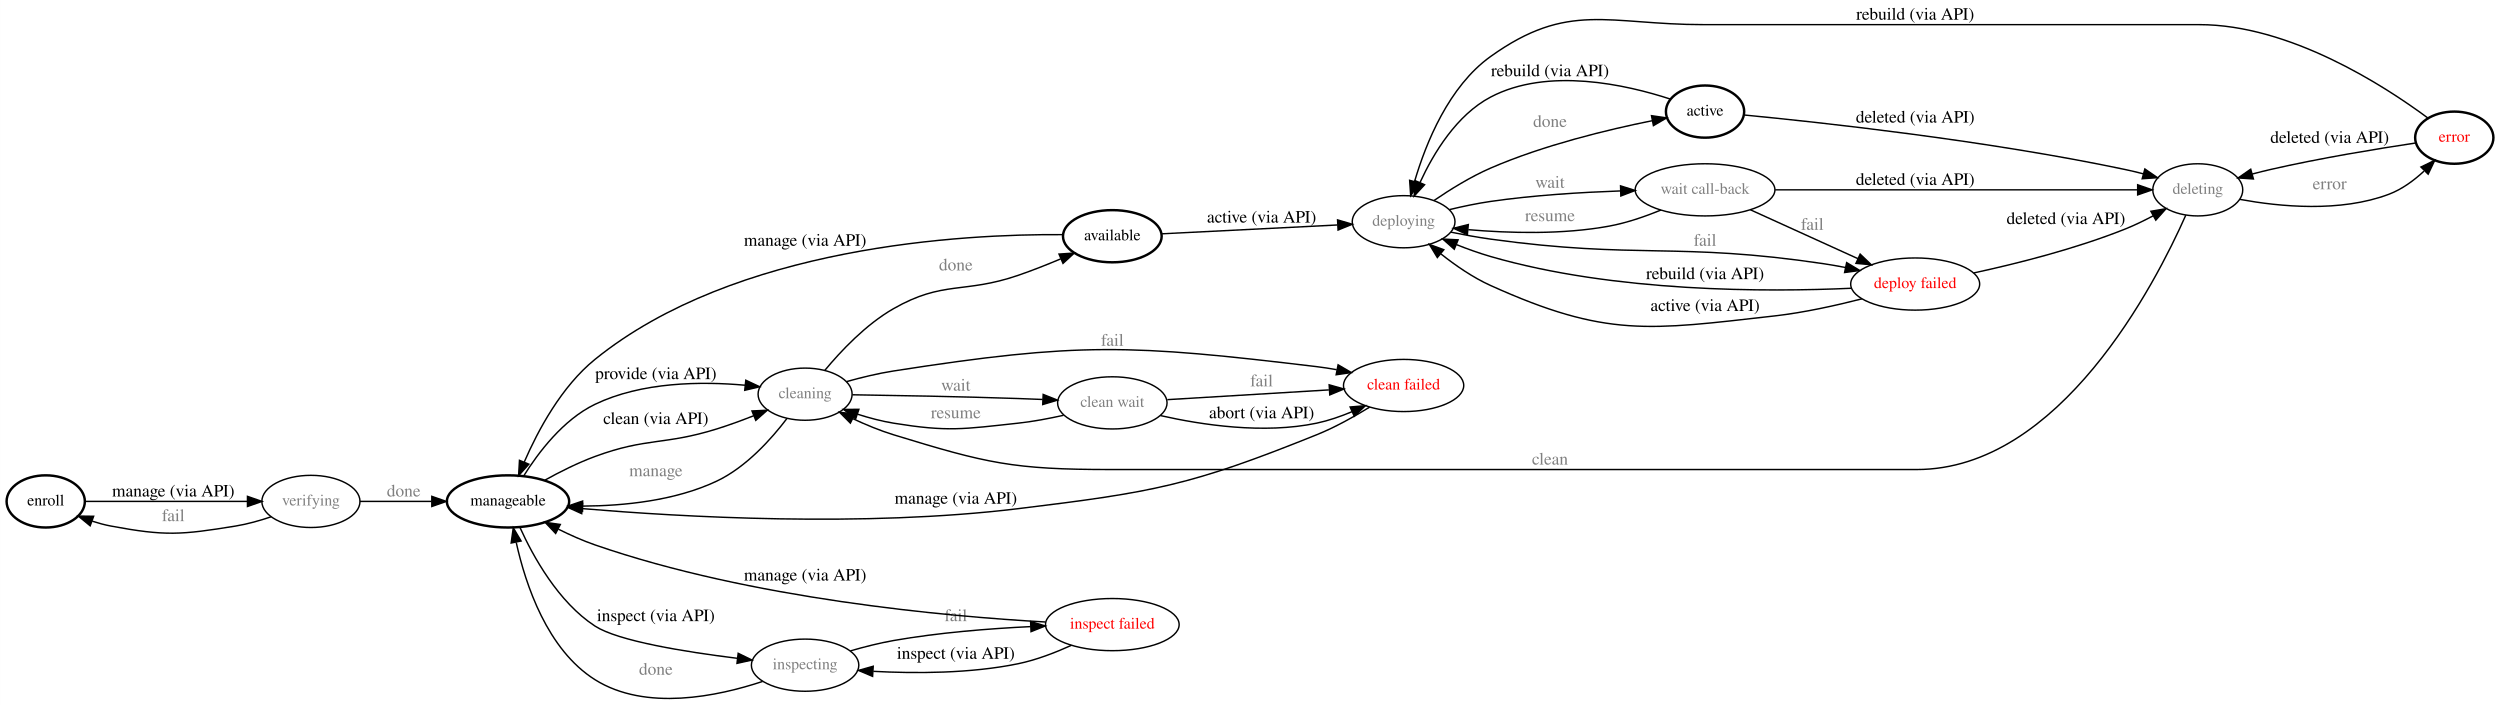
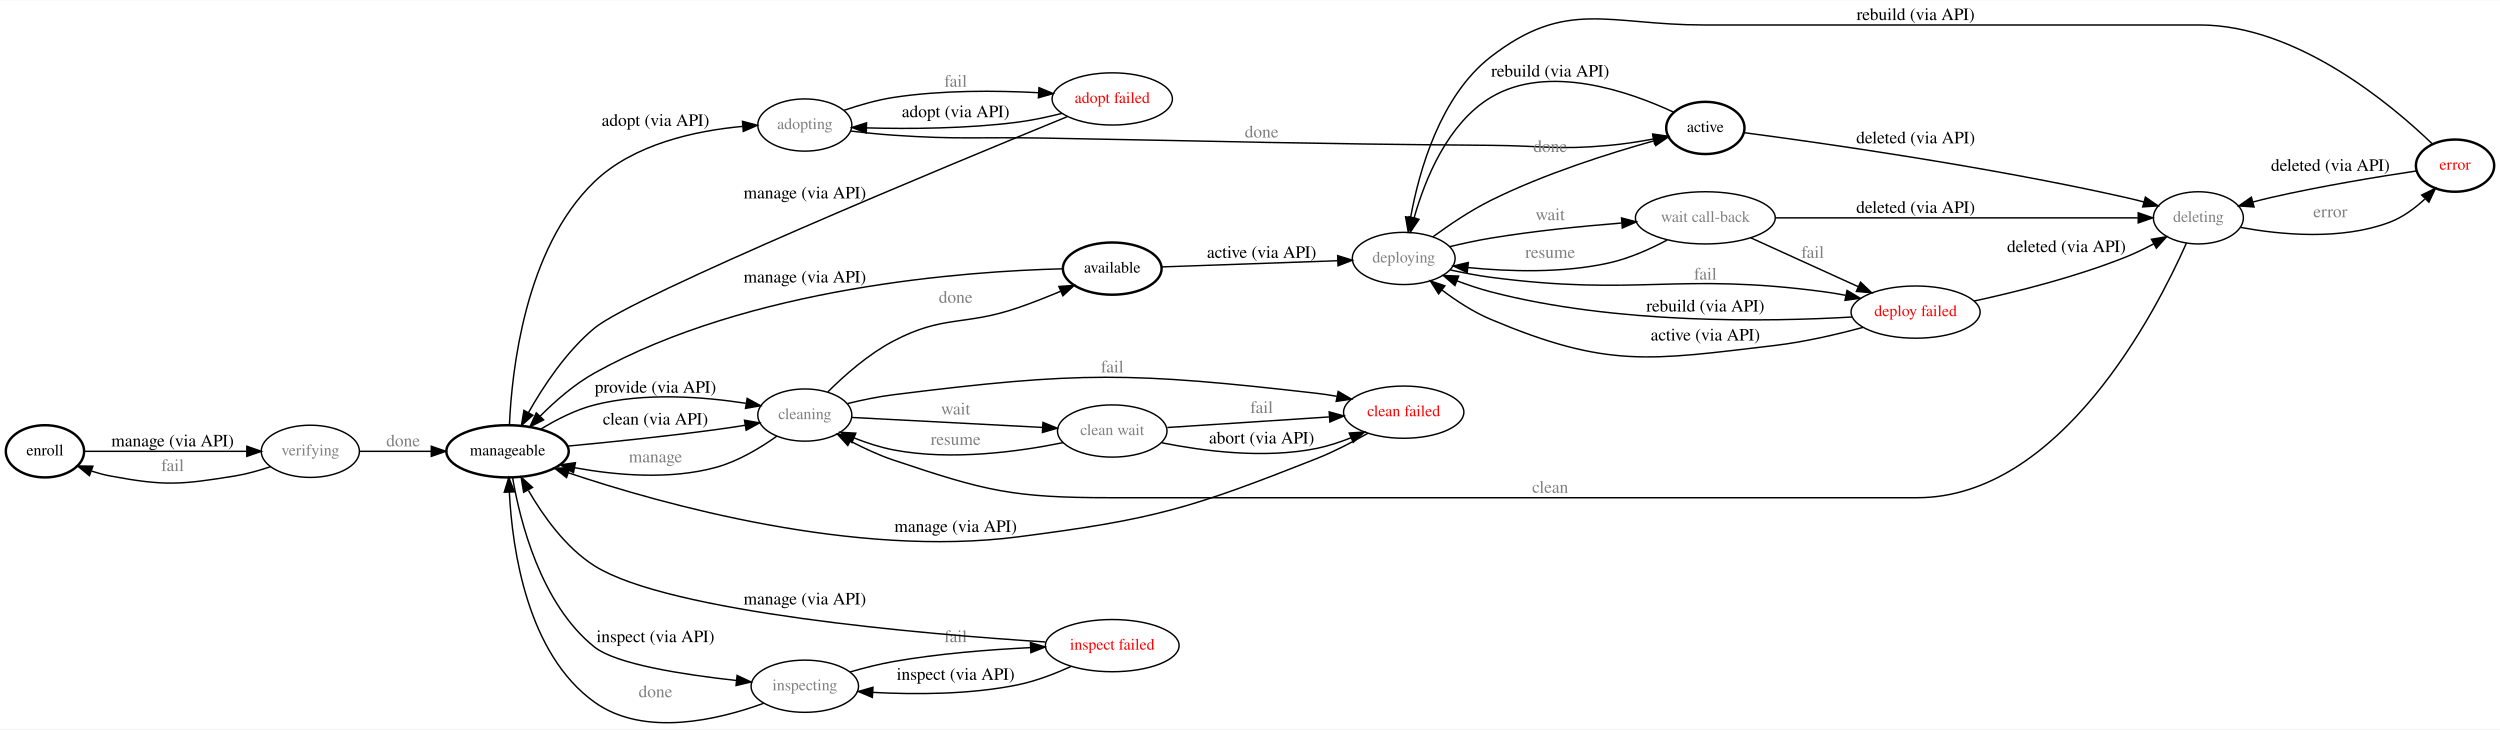
- <svg xmlns="http://www.w3.org/2000/svg" width="1724pt" height="486pt" viewBox="0.00 0.00 1724.00 486.31">
-   <g id="graph0" class="graph" transform="scale(1 1) rotate(0) translate(4 482.309)">
-     <polygon fill="white" stroke="white" points="-4,5 -4,-482.309 1721,-482.309 1721,5 -4,5" />
+ <svg xmlns="http://www.w3.org/2000/svg" width="1724pt" height="503pt" viewBox="0.00 0.00 1724.00 502.55">
+   <g id="graph0" class="graph" transform="scale(1 1) rotate(0) translate(4 498.55)">
+     <polygon fill="white" stroke="none" points="-4,4 -4,-498.55 1720,-498.55 1720,4 -4,4" />
    <g id="node1" class="node">
-       <ellipse fill="none" stroke="black" stroke-width="1.7" cx="27" cy="-136.309" rx="27" ry="18" />
-       <text text-anchor="middle" x="27" y="-133.509" font-family="Times,serif" font-size="11.00">enroll</text>
+       <ellipse fill="none" stroke="black" stroke-width="1.7" cx="27" cy="-187.55" rx="27" ry="18" />
+       <text text-anchor="middle" x="27" y="-184.75" font-family="Times,serif" font-size="11.00">enroll</text>
    </g>
    <g id="node2" class="node">
-       <ellipse fill="none" stroke="black" cx="210" cy="-136.309" rx="33.851" ry="18" />
-       <text text-anchor="middle" x="210" y="-133.509" font-family="Times,serif" font-size="11.00" fill="gray">verifying</text>
+       <ellipse fill="none" stroke="black" cx="210" cy="-187.55" rx="33.851" ry="18" />
+       <text text-anchor="middle" x="210" y="-184.75" font-family="Times,serif" font-size="11.00" fill="gray">verifying</text>
    </g>
    <g id="edge1" class="edge">
-       <path fill="none" stroke="black" d="M54.319,-136.309C83.552,-136.309 131.193,-136.309 165.889,-136.309" />
-       <polygon fill="black" stroke="black" points="166.207,-139.81 176.207,-136.309 166.207,-132.81 166.207,-139.81" />
-       <text text-anchor="middle" x="115" y="-139.709" font-family="Times,serif" font-size="12.00">manage (via API)</text>
+       <path fill="none" stroke="black" d="M54.319,-187.55C83.552,-187.55 131.193,-187.55 165.889,-187.55" />
+       <polygon fill="black" stroke="black" points="166.207,-191.05 176.207,-187.55 166.207,-184.05 166.207,-191.05" />
+       <text text-anchor="middle" x="115" y="-190.95" font-family="Times,serif" font-size="12.00">manage (via API)</text>
+     </g>
+     <g id="edge13" class="edge">
+       <path fill="none" stroke="black" d="M182.674,-176.984C174.862,-174.341 166.199,-171.881 158,-170.55 120.271,-164.428 109.575,-163.544 72,-170.55 67.743,-171.344 63.368,-172.535 59.105,-173.925" />
+       <polygon fill="black" stroke="black" points="57.665,-170.725 49.468,-177.438 60.062,-177.301 57.665,-170.725" />
+       <text text-anchor="middle" x="115" y="-173.95" font-family="Times,serif" font-size="12.00" fill="gray">fail</text>
    </g>
    <g id="node3" class="node">
-       <ellipse fill="none" stroke="black" stroke-width="1.7" cx="346" cy="-136.309" rx="42.188" ry="18" />
-       <text text-anchor="middle" x="346" y="-133.509" font-family="Times,serif" font-size="11.00">manageable</text>
+       <ellipse fill="none" stroke="black" stroke-width="1.7" cx="346" cy="-187.55" rx="42.188" ry="18" />
+       <text text-anchor="middle" x="346" y="-184.75" font-family="Times,serif" font-size="11.00">manageable</text>
+     </g>
+     <g id="edge12" class="edge">
+       <path fill="none" stroke="black" d="M243.78,-187.55C258.666,-187.55 276.633,-187.55 293.273,-187.55" />
+       <polygon fill="black" stroke="black" points="293.422,-191.05 303.422,-187.55 293.422,-184.05 293.422,-191.05" />
+       <text text-anchor="middle" x="274" y="-190.95" font-family="Times,serif" font-size="12.00" fill="gray">done</text>
+     </g>
+     <g id="node4" class="node">
+       <ellipse fill="none" stroke="black" cx="551" cy="-212.55" rx="32.444" ry="18" />
+       <text text-anchor="middle" x="551" y="-209.75" font-family="Times,serif" font-size="11.00" fill="gray">cleaning</text>
+     </g>
+     <g id="edge2" class="edge">
+       <path fill="none" stroke="black" d="M368.881,-202.811C379.556,-209.344 392.898,-216.226 406,-219.55 440.464,-228.294 481.019,-225.179 510.294,-220.673" />
+       <polygon fill="black" stroke="black" points="511.247,-224.063 520.537,-218.969 510.098,-217.158 511.247,-224.063" />
+       <text text-anchor="middle" x="448" y="-227.95" font-family="Times,serif" font-size="12.00">provide (via API)</text>
+     </g>
+     <g id="edge3" class="edge">
+       <path fill="none" stroke="black" d="M387.452,-191.134C416.131,-193.836 455.493,-197.869 490,-202.55 496.387,-203.416 503.138,-204.438 509.718,-205.492" />
+       <polygon fill="black" stroke="black" points="509.403,-208.987 519.838,-207.156 510.539,-202.08 509.403,-208.987" />
+       <text text-anchor="middle" x="448" y="-205.95" font-family="Times,serif" font-size="12.00">clean (via API)</text>
+     </g>
+     <g id="node5" class="node">
+       <ellipse fill="none" stroke="black" cx="551" cy="-25.55" rx="37.067" ry="18" />
+       <text text-anchor="middle" x="551" y="-22.75" font-family="Times,serif" font-size="11.00" fill="gray">inspecting</text>
+     </g>
+     <g id="edge4" class="edge">
+       <path fill="none" stroke="black" d="M349.471,-169.433C354.494,-140.014 368.771,-82.17 406,-52.55 420.855,-40.731 467.343,-33.515 503.525,-29.553" />
+       <polygon fill="black" stroke="black" points="504.314,-32.99 513.898,-28.474 503.589,-26.028 504.314,-32.99" />
+       <text text-anchor="middle" x="448" y="-55.95" font-family="Times,serif" font-size="12.00">inspect (via API)</text>
+     </g>
+     <g id="node6" class="node">
+       <ellipse fill="none" stroke="black" cx="551" cy="-412.55" rx="32.444" ry="18" />
+       <text text-anchor="middle" x="551" y="-409.75" font-family="Times,serif" font-size="11.00" fill="gray">adopting</text>
+     </g>
+     <g id="edge5" class="edge">
+       <path fill="none" stroke="black" d="M347.291,-205.559C348.896,-242.554 357.935,-327.494 406,-373.55 433.219,-399.631 476.034,-408.662 507.913,-411.6" />
+       <polygon fill="black" stroke="black" points="508.033,-415.119 518.267,-412.379 508.557,-408.139 508.033,-415.119" />
+       <text text-anchor="middle" x="448" y="-411.95" font-family="Times,serif" font-size="12.00">adopt (via API)</text>
+     </g>
+     <g id="edge26" class="edge">
+       <path fill="none" stroke="black" d="M531.764,-198.035C520.454,-189.983 505.219,-180.765 490,-176.55 458.156,-167.73 420.901,-171.01 392.401,-176.215" />
+       <polygon fill="black" stroke="black" points="391.458,-172.833 382.324,-178.201 392.812,-179.701 391.458,-172.833" />
+       <text text-anchor="middle" x="448" y="-179.95" font-family="Times,serif" font-size="12.00" fill="gray">manage</text>
+     </g>
+     <g id="node7" class="node">
+       <ellipse fill="none" stroke="black" stroke-width="1.7" cx="763" cy="-313.55" rx="34.054" ry="18" />
+       <text text-anchor="middle" x="763" y="-310.75" font-family="Times,serif" font-size="11.00">available</text>
+     </g>
+     <g id="edge23" class="edge">
+       <path fill="none" stroke="black" d="M566.869,-228.52C578.227,-239.83 594.807,-254.535 612,-263.55 647.041,-281.923 660.573,-273.719 698,-286.55 707.652,-289.859 717.915,-293.93 727.33,-297.898" />
+       <polygon fill="black" stroke="black" points="726.205,-301.224 736.775,-301.959 728.971,-294.793 726.205,-301.224" />
+       <text text-anchor="middle" x="655" y="-289.95" font-family="Times,serif" font-size="12.00" fill="gray">done</text>
+     </g>
+     <g id="node14" class="node">
+       <ellipse fill="none" stroke="black" cx="964" cy="-214.55" rx="41.485" ry="18" />
+       <text text-anchor="middle" x="964" y="-211.75" font-family="Times,serif" font-size="11.00" fill="red">clean failed</text>
+     </g>
+     <g id="edge24" class="edge">
+       <path fill="none" stroke="black" d="M580.467,-220.482C590.368,-222.895 601.598,-225.251 612,-226.55 740.778,-242.631 775.06,-242.281 904,-227.55 908.518,-227.034 913.199,-226.32 917.857,-225.489" />
+       <polygon fill="black" stroke="black" points="918.803,-228.87 927.946,-223.517 917.46,-222 918.803,-228.87" />
+       <text text-anchor="middle" x="763" y="-241.95" font-family="Times,serif" font-size="12.00" fill="gray">fail</text>
+     </g>
+     <g id="node15" class="node">
+       <ellipse fill="none" stroke="black" cx="763" cy="-201.55" rx="37.769" ry="18" />
+       <text text-anchor="middle" x="763" y="-198.75" font-family="Times,serif" font-size="11.00" fill="gray">clean wait</text>
+     </g>
+     <g id="edge25" class="edge">
+       <path fill="none" stroke="black" d="M583.439,-210.903C618.279,-209.078 674.834,-206.116 714.953,-204.014" />
+       <polygon fill="black" stroke="black" points="715.228,-207.505 725.031,-203.486 714.862,-200.514 715.228,-207.505" />
+       <text text-anchor="middle" x="655" y="-212.95" font-family="Times,serif" font-size="12.00" fill="gray">wait</text>
+     </g>
+     <g id="edge33" class="edge">
+       <path fill="none" stroke="black" d="M522.516,-13.753C491.262,-2.363 440.155,9.888 406,-14.55 359.666,-47.703 349.303,-119.445 347.246,-159.343" />
+       <polygon fill="black" stroke="black" points="343.743,-159.336 346.868,-169.459 350.739,-159.597 343.743,-159.336" />
+       <text text-anchor="middle" x="448" y="-17.95" font-family="Times,serif" font-size="12.00" fill="gray">done</text>
+     </g>
+     <g id="node16" class="node">
+       <ellipse fill="none" stroke="black" cx="763" cy="-53.55" rx="46.107" ry="18" />
+       <text text-anchor="middle" x="763" y="-50.75" font-family="Times,serif" font-size="11.00" fill="red">inspect failed</text>
+     </g>
+     <g id="edge34" class="edge">
+       <path fill="none" stroke="black" d="M582.246,-35.41C591.683,-38.137 602.191,-40.819 612,-42.55 643.032,-48.026 678.14,-50.783 706.585,-52.169" />
+       <polygon fill="black" stroke="black" points="706.598,-55.672 716.744,-52.619 706.909,-48.679 706.598,-55.672" />
+       <text text-anchor="middle" x="655" y="-55.95" font-family="Times,serif" font-size="12.00" fill="gray">fail</text>
+     </g>
+     <g id="node9" class="node">
+       <ellipse fill="none" stroke="black" stroke-width="1.7" cx="1172" cy="-410.55" rx="27" ry="18" />
+       <text text-anchor="middle" x="1172" y="-407.75" font-family="Times,serif" font-size="11.00">active</text>
+     </g>
+     <g id="edge37" class="edge">
+       <path fill="none" stroke="black" d="M582.779,-408.379C592.145,-407.267 602.478,-406.195 612,-405.55 658.125,-402.423 669.776,-404.37 716,-403.55 852.885,-401.123 887.098,-399.661 1024,-398.55 1060.44,-398.254 1069.71,-395.228 1106,-398.55 1115.82,-399.449 1126.37,-401.096 1136.05,-402.888" />
+       <polygon fill="black" stroke="black" points="1135.66,-406.377 1146.15,-404.861 1137,-399.508 1135.66,-406.377" />
+       <text text-anchor="middle" x="866" y="-403.95" font-family="Times,serif" font-size="12.00" fill="gray">done</text>
+     </g>
+     <g id="node17" class="node">
+       <ellipse fill="none" stroke="black" cx="763" cy="-430.55" rx="41.485" ry="18" />
+       <text text-anchor="middle" x="763" y="-427.75" font-family="Times,serif" font-size="11.00" fill="red">adopt failed</text>
+     </g>
+     <g id="edge38" class="edge">
+       <path fill="none" stroke="black" d="M578.165,-422.754C588.531,-426.286 600.662,-429.798 612,-431.55 645.152,-436.674 682.919,-436.388 712.263,-434.839" />
+       <polygon fill="black" stroke="black" points="712.495,-438.332 722.27,-434.246 712.081,-431.344 712.495,-438.332" />
+       <text text-anchor="middle" x="655" y="-438.95" font-family="Times,serif" font-size="12.00" fill="gray">fail</text>
+     </g>
+     <g id="edge7" class="edge">
+       <path fill="none" stroke="black" d="M728.535,-313.4C662.605,-311.739 513.031,-301.112 406,-241.55 392.136,-233.835 378.894,-222.248 368.48,-211.784" />
+       <polygon fill="black" stroke="black" points="370.878,-209.227 361.43,-204.434 365.826,-214.073 370.878,-209.227" />
+       <text text-anchor="middle" x="551" y="-303.95" font-family="Times,serif" font-size="12.00">manage (via API)</text>
+     </g>
+     <g id="node8" class="node">
+       <ellipse fill="none" stroke="black" cx="964" cy="-320.55" rx="35.458" ry="18" />
+       <text text-anchor="middle" x="964" y="-317.75" font-family="Times,serif" font-size="11.00" fill="gray">deploying</text>
+     </g>
+     <g id="edge6" class="edge">
+       <path fill="none" stroke="black" d="M797.308,-314.722C830.44,-315.887 881.492,-317.683 918.17,-318.973" />
+       <polygon fill="black" stroke="black" points="918.464,-322.486 928.581,-319.339 918.71,-315.49 918.464,-322.486" />
+       <text text-anchor="middle" x="866" y="-320.95" font-family="Times,serif" font-size="12.00">active (via API)</text>
+     </g>
+     <g id="edge16" class="edge">
+       <path fill="none" stroke="black" d="M984.128,-335.45C995.3,-343.648 1009.93,-353.547 1024,-360.55 1060.97,-378.95 1106.33,-393.232 1136.8,-401.737" />
+       <polygon fill="black" stroke="black" points="1135.96,-405.136 1146.53,-404.397 1137.81,-398.383 1135.96,-405.136" />
+       <text text-anchor="middle" x="1065" y="-393.95" font-family="Times,serif" font-size="12.00" fill="gray">done</text>
+     </g>
+     <g id="node12" class="node">
+       <ellipse fill="none" stroke="black" cx="1317" cy="-283.55" rx="44.498" ry="18" />
+       <text text-anchor="middle" x="1317" y="-280.75" font-family="Times,serif" font-size="11.00" fill="red">deploy failed</text>
+     </g>
+     <g id="edge14" class="edge">
+       <path fill="none" stroke="black" d="M996.054,-312.65C1005.02,-310.659 1014.85,-308.748 1024,-307.55 1125.45,-294.27 1152.58,-311.095 1254,-297.55 1258.81,-296.908 1263.79,-296.074 1268.75,-295.133" />
+       <polygon fill="black" stroke="black" points="1269.72,-298.506 1278.82,-293.078 1268.32,-291.648 1269.72,-298.506" />
+       <text text-anchor="middle" x="1172" y="-305.95" font-family="Times,serif" font-size="12.00" fill="gray">fail</text>
+     </g>
+     <g id="node13" class="node">
+       <ellipse fill="none" stroke="black" cx="1172" cy="-348.55" rx="48.214" ry="18" />
+       <text text-anchor="middle" x="1172" y="-345.75" font-family="Times,serif" font-size="11.00" fill="gray">wait call-back</text>
+     </g>
+     <g id="edge15" class="edge">
+       <path fill="none" stroke="black" d="M995.764,-328.698C1004.81,-330.863 1014.76,-333.021 1024,-334.55 1053.6,-339.448 1086.87,-342.794 1114.25,-344.983" />
+       <polygon fill="black" stroke="black" points="1114.2,-348.489 1124.44,-345.766 1114.74,-341.51 1114.2,-348.489" />
+       <text text-anchor="middle" x="1065" y="-346.95" font-family="Times,serif" font-size="12.00" fill="gray">wait</text>
+     </g>
+     <g id="edge8" class="edge">
+       <path fill="none" stroke="black" d="M1150.34,-421.324C1120.29,-435.36 1063.77,-455.453 1024,-431.55 994.275,-413.687 978.719,-375.231 971.196,-348.631" />
+       <polygon fill="black" stroke="black" points="974.525,-347.53 968.61,-338.74 967.753,-349.3 974.525,-347.53" />
+       <text text-anchor="middle" x="1065" y="-445.95" font-family="Times,serif" font-size="12.00">rebuild (via API)</text>
+     </g>
+     <g id="node10" class="node">
+       <ellipse fill="none" stroke="black" cx="1512" cy="-348.55" rx="31.041" ry="18" />
+       <text text-anchor="middle" x="1512" y="-345.75" font-family="Times,serif" font-size="11.00" fill="gray">deleting</text>
+     </g>
+     <g id="edge9" class="edge">
+       <path fill="none" stroke="black" d="M1198.7,-407.281C1249.41,-400.613 1365.74,-384.222 1462,-362.55 1466.08,-361.632 1470.32,-360.576 1474.53,-359.464" />
+       <polygon fill="black" stroke="black" points="1475.47,-362.834 1484.18,-356.807 1473.61,-356.085 1475.47,-362.834" />
+       <text text-anchor="middle" x="1317" y="-399.95" font-family="Times,serif" font-size="12.00">deleted (via API)</text>
+     </g>
+     <g id="edge32" class="edge">
+       <path fill="none" stroke="black" d="M1503.74,-331.082C1482.69,-283.573 1416.8,-155.55 1318,-155.55 762,-155.55 762,-155.55 762,-155.55 694.339,-155.55 676.135,-159.993 612,-181.55 601.998,-184.912 591.612,-189.742 582.35,-194.591" />
+       <polygon fill="black" stroke="black" points="580.63,-191.542 573.517,-199.394 583.974,-197.692 580.63,-191.542" />
+       <text text-anchor="middle" x="1065" y="-158.95" font-family="Times,serif" font-size="12.00" fill="gray">clean</text>
+     </g>
+     <g id="node11" class="node">
+       <ellipse fill="none" stroke="black" stroke-width="1.7" cx="1689" cy="-384.55" rx="27" ry="18" />
+       <text text-anchor="middle" x="1689" y="-381.75" font-family="Times,serif" font-size="11.00" fill="red">error</text>
+     </g>
+     <g id="edge31" class="edge">
+       <path fill="none" stroke="black" d="M1541.12,-341.962C1568.37,-336.931 1610.39,-332.8 1644,-345.55 1652.92,-348.933 1661.19,-355.042 1668.09,-361.437" />
+       <polygon fill="black" stroke="black" points="1666,-364.298 1675.53,-368.928 1670.97,-359.366 1666,-364.298" />
+       <text text-anchor="middle" x="1603" y="-348.95" font-family="Times,serif" font-size="12.00" fill="gray">error</text>
+     </g>
+     <g id="edge10" class="edge">
+       <path fill="none" stroke="black" d="M1673.16,-399.706C1644.78,-426.988 1579.69,-481.55 1513,-481.55 1171,-481.55 1171,-481.55 1171,-481.55 1104.94,-481.55 1076.23,-499.999 1024,-459.55 989.177,-432.581 974.65,-381.143 968.777,-348.968" />
+       <polygon fill="black" stroke="black" points="972.19,-348.151 967.101,-338.858 965.284,-349.296 972.19,-348.151" />
+       <text text-anchor="middle" x="1317" y="-484.95" font-family="Times,serif" font-size="12.00">rebuild (via API)</text>
    </g>
    <g id="edge11" class="edge">
-       <path fill="none" stroke="black" d="M243.78,-136.309C258.666,-136.309 276.633,-136.309 293.273,-136.309" />
-       <polygon fill="black" stroke="black" points="293.422,-139.81 303.422,-136.309 293.422,-132.81 293.422,-139.81" />
-       <text text-anchor="middle" x="274" y="-139.709" font-family="Times,serif" font-size="12.00" fill="gray">done</text>
-     </g>
-     <g id="edge12" class="edge">
-       <path fill="none" stroke="black" d="M182.674,-125.744C174.862,-123.1 166.199,-120.64 158,-119.309 120.271,-113.187 109.575,-112.303 72,-119.309 67.743,-120.103 63.368,-121.294 59.105,-122.685" />
-       <polygon fill="black" stroke="black" points="57.665,-119.484 49.468,-126.198 60.062,-126.061 57.665,-119.484" />
-       <text text-anchor="middle" x="115" y="-122.709" font-family="Times,serif" font-size="12.00" fill="gray">fail</text>
-     </g>
-     <g id="node4" class="node">
-       <ellipse fill="none" stroke="black" cx="551" cy="-210.309" rx="32.444" ry="18" />
-       <text text-anchor="middle" x="551" y="-207.509" font-family="Times,serif" font-size="11.00" fill="gray">cleaning</text>
-     </g>
-     <g id="edge2" class="edge">
-       <path fill="none" stroke="black" d="M356.809,-153.884C366.852,-169.946 384.075,-192.754 406,-203.309 438.278,-218.849 479.474,-219.201 509.527,-216.49" />
-       <polygon fill="black" stroke="black" points="510.082,-219.951 519.66,-215.423 509.349,-212.99 510.082,-219.951" />
-       <text text-anchor="middle" x="448" y="-220.709" font-family="Times,serif" font-size="12.00">provide (via API)</text>
-     </g>
-     <g id="edge3" class="edge">
-       <path fill="none" stroke="black" d="M371.314,-150.921C381.713,-156.68 394.166,-162.948 406,-167.309 441.915,-180.546 453.45,-174.944 490,-186.309 498.393,-188.919 507.268,-192.179 515.545,-195.447" />
-       <polygon fill="black" stroke="black" points="514.338,-198.735 524.92,-199.249 516.968,-192.248 514.338,-198.735" />
-       <text text-anchor="middle" x="448" y="-189.709" font-family="Times,serif" font-size="12.00">clean (via API)</text>
-     </g>
-     <g id="node5" class="node">
-       <ellipse fill="none" stroke="black" cx="551" cy="-23.309" rx="37.067" ry="18" />
-       <text text-anchor="middle" x="551" y="-20.509" font-family="Times,serif" font-size="11.00" fill="gray">inspecting</text>
-     </g>
-     <g id="edge4" class="edge">
-       <path fill="none" stroke="black" d="M354.248,-118.338C363.276,-98.383 380.665,-66.815 406,-50.309 421.906,-39.947 468.219,-32.489 504.072,-28.072" />
-       <polygon fill="black" stroke="black" points="504.827,-31.507 514.345,-26.853 504.002,-24.556 504.827,-31.507" />
-       <text text-anchor="middle" x="448" y="-53.709" font-family="Times,serif" font-size="12.00">inspect (via API)</text>
-     </g>
-     <g id="node6" class="node">
-       <ellipse fill="none" stroke="black" stroke-width="1.7" cx="763" cy="-319.309" rx="34.054" ry="18" />
-       <text text-anchor="middle" x="763" y="-316.509" font-family="Times,serif" font-size="11.00">available</text>
+       <path fill="none" stroke="black" d="M1662.26,-380.869C1636.68,-377.021 1596.41,-370.447 1562,-362.55 1557.93,-361.615 1553.69,-360.548 1549.48,-359.43" />
+       <polygon fill="black" stroke="black" points="1550.4,-356.052 1539.83,-356.766 1548.53,-362.8 1550.4,-356.052" />
+       <text text-anchor="middle" x="1603" y="-380.95" font-family="Times,serif" font-size="12.00">deleted (via API)</text>
+     </g>
+     <g id="edge20" class="edge">
+       <path fill="none" stroke="black" d="M1273.1,-280.157C1215.43,-276.818 1110.18,-275.048 1024,-297.55 1016.3,-299.561 1008.23,-302.276 1000.62,-305.134" />
+       <polygon fill="black" stroke="black" points="999.326,-301.882 991.292,-308.789 1001.88,-308.4 999.326,-301.882" />
+       <text text-anchor="middle" x="1172" y="-283.95" font-family="Times,serif" font-size="12.00">rebuild (via API)</text>
+     </g>
+     <g id="edge21" class="edge">
+       <path fill="none" stroke="black" d="M1280.8,-273.016C1262.79,-268.167 1240.42,-262.963 1220,-260.55 1133.13,-250.288 1104.63,-244.616 1024,-278.55 1012.17,-283.53 1000.39,-291.217 990.505,-298.661" />
+       <polygon fill="black" stroke="black" points="988.053,-296.136 982.351,-305.066 992.377,-301.641 988.053,-296.136" />
+       <text text-anchor="middle" x="1172" y="-263.95" font-family="Times,serif" font-size="12.00">active (via API)</text>
    </g>
    <g id="edge22" class="edge">
-       <path fill="none" stroke="black" d="M564.556,-226.687C575.644,-240.05 592.974,-258.437 612,-269.309 646.352,-288.94 660.573,-279.478 698,-292.309 707.652,-295.618 717.915,-299.689 727.33,-303.657" />
-       <polygon fill="black" stroke="black" points="726.205,-306.983 736.775,-307.719 728.971,-300.553 726.205,-306.983" />
-       <text text-anchor="middle" x="655" y="-295.709" font-family="Times,serif" font-size="12.00" fill="gray">done</text>
-     </g>
-     <g id="node13" class="node">
-       <ellipse fill="none" stroke="black" cx="964" cy="-216.309" rx="41.485" ry="18" />
-       <text text-anchor="middle" x="964" y="-213.509" font-family="Times,serif" font-size="11.00" fill="red">clean failed</text>
-     </g>
-     <g id="edge23" class="edge">
-       <path fill="none" stroke="black" d="M579.519,-218.962C589.632,-221.792 601.241,-224.636 612,-226.309 740.242,-246.259 775.134,-244.727 904,-229.309 908.516,-228.769 913.194,-228.039 917.851,-227.199" />
-       <polygon fill="black" stroke="black" points="918.802,-230.579 927.939,-225.214 917.451,-223.71 918.802,-230.579" />
-       <text text-anchor="middle" x="763" y="-243.709" font-family="Times,serif" font-size="12.00" fill="gray">fail</text>
-     </g>
-     <g id="node14" class="node">
-       <ellipse fill="none" stroke="black" cx="763" cy="-204.309" rx="37.769" ry="18" />
-       <text text-anchor="middle" x="763" y="-201.509" font-family="Times,serif" font-size="11.00" fill="gray">clean wait</text>
-     </g>
-     <g id="edge24" class="edge">
-       <path fill="none" stroke="black" d="M583.619,-209.899C613.196,-209.459 658.599,-208.637 698,-207.309 703.489,-207.124 709.241,-206.899 714.951,-206.656" />
-       <polygon fill="black" stroke="black" points="715.283,-210.145 725.118,-206.204 714.972,-203.152 715.283,-210.145" />
-       <text text-anchor="middle" x="655" y="-212.709" font-family="Times,serif" font-size="12.00" fill="gray">wait</text>
-     </g>
-     <g id="edge25" class="edge">
-       <path fill="none" stroke="black" d="M538.574,-193.664C527.829,-179.491 510.378,-159.94 490,-150.309 461.377,-136.782 425.988,-133.226 397.577,-133.08" />
-       <polygon fill="black" stroke="black" points="397.42,-129.581 387.451,-133.168 397.481,-136.581 397.42,-129.581" />
-       <text text-anchor="middle" x="448" y="-153.709" font-family="Times,serif" font-size="12.00" fill="gray">manage</text>
-     </g>
-     <g id="edge32" class="edge">
-       <path fill="none" stroke="black" d="M521.615,-12.067C490.699,-1.804 440.995,8.717 406,-13.309 373.153,-33.984 358.182,-78.592 351.661,-108.02" />
-       <polygon fill="black" stroke="black" points="348.174,-107.607 349.624,-118.102 355.035,-108.994 348.174,-107.607" />
-       <text text-anchor="middle" x="448" y="-16.709" font-family="Times,serif" font-size="12.00" fill="gray">done</text>
-     </g>
-     <g id="node15" class="node">
-       <ellipse fill="none" stroke="black" cx="763" cy="-51.309" rx="46.107" ry="18" />
-       <text text-anchor="middle" x="763" y="-48.509" font-family="Times,serif" font-size="11.00" fill="red">inspect failed</text>
-     </g>
-     <g id="edge33" class="edge">
-       <path fill="none" stroke="black" d="M582.246,-33.17C591.683,-35.896 602.191,-38.579 612,-40.309 643.032,-45.785 678.14,-48.542 706.585,-49.928" />
-       <polygon fill="black" stroke="black" points="706.598,-53.432 716.744,-50.379 706.909,-46.439 706.598,-53.432" />
-       <text text-anchor="middle" x="655" y="-53.709" font-family="Times,serif" font-size="12.00" fill="gray">fail</text>
-     </g>
-     <g id="node7" class="node">
-       <ellipse fill="none" stroke="black" cx="964" cy="-329.309" rx="35.458" ry="18" />
-       <text text-anchor="middle" x="964" y="-326.509" font-family="Times,serif" font-size="11.00" fill="gray">deploying</text>
-     </g>
-     <g id="edge5" class="edge">
-       <path fill="none" stroke="black" d="M797.308,-320.983C830.44,-322.648 881.492,-325.214 918.17,-327.057" />
-       <polygon fill="black" stroke="black" points="918.418,-330.573 928.581,-327.58 918.769,-323.582 918.418,-330.573" />
-       <text text-anchor="middle" x="866" y="-328.709" font-family="Times,serif" font-size="12.00">active (via API)</text>
-     </g>
-     <g id="edge6" class="edge">
-       <path fill="none" stroke="black" d="M728.715,-320.4C660.462,-320.882 502.935,-312.76 406,-234.309 382.975,-215.675 366.751,-185.486 357.221,-163.534" />
-       <polygon fill="black" stroke="black" points="360.373,-161.997 353.312,-154.098 353.905,-164.676 360.373,-161.997" />
-       <text text-anchor="middle" x="551" y="-312.709" font-family="Times,serif" font-size="12.00">manage (via API)</text>
-     </g>
-     <g id="node11" class="node">
-       <ellipse fill="none" stroke="black" cx="1317" cy="-286.309" rx="44.498" ry="18" />
-       <text text-anchor="middle" x="1317" y="-283.509" font-family="Times,serif" font-size="11.00" fill="red">deploy failed</text>
-     </g>
-     <g id="edge13" class="edge">
-       <path fill="none" stroke="black" d="M996.718,-322.089C1005.51,-320.297 1015.1,-318.539 1024,-317.309 1125.54,-303.289 1152.62,-315.417 1254,-300.309 1258.8,-299.595 1263.77,-298.713 1268.72,-297.743" />
-       <polygon fill="black" stroke="black" points="1269.71,-301.112 1278.79,-295.651 1268.29,-294.258 1269.71,-301.112" />
-       <text text-anchor="middle" x="1172" y="-312.709" font-family="Times,serif" font-size="12.00" fill="gray">fail</text>
-     </g>
-     <g id="node12" class="node">
-       <ellipse fill="none" stroke="black" cx="1172" cy="-351.309" rx="48.214" ry="18" />
-       <text text-anchor="middle" x="1172" y="-348.509" font-family="Times,serif" font-size="11.00" fill="gray">wait call-back</text>
-     </g>
-     <g id="edge14" class="edge">
-       <path fill="none" stroke="black" d="M995.727,-337.697C1004.77,-339.867 1014.73,-341.968 1024,-343.309 1053.38,-347.56 1086.37,-349.601 1113.63,-350.561" />
-       <polygon fill="black" stroke="black" points="1113.68,-354.064 1123.78,-350.879 1113.9,-347.068 1113.68,-354.064" />
-       <text text-anchor="middle" x="1065" y="-352.709" font-family="Times,serif" font-size="12.00" fill="gray">wait</text>
-     </g>
-     <g id="node8" class="node">
-       <ellipse fill="none" stroke="black" stroke-width="1.7" cx="1172" cy="-405.309" rx="27" ry="18" />
-       <text text-anchor="middle" x="1172" y="-402.509" font-family="Times,serif" font-size="11.00">active</text>
-     </g>
-     <g id="edge15" class="edge">
-       <path fill="none" stroke="black" d="M984.914,-343.913C995.976,-351.47 1010.25,-360.337 1024,-366.309 1060.5,-382.163 1104.98,-392.868 1135.39,-398.991" />
-       <polygon fill="black" stroke="black" points="1135.04,-402.488 1145.52,-400.967 1136.38,-395.618 1135.04,-402.488" />
-       <text text-anchor="middle" x="1065" y="-394.709" font-family="Times,serif" font-size="12.00" fill="gray">done</text>
-     </g>
-     <g id="edge7" class="edge">
-       <path fill="none" stroke="black" d="M1148.06,-413.944C1117.76,-423.837 1063.61,-436.169 1024,-415.309 1000.6,-402.983 984.689,-376.717 975.345,-356.437" />
-       <polygon fill="black" stroke="black" points="978.466,-354.835 971.281,-347.049 972.042,-357.616 978.466,-354.835" />
-       <text text-anchor="middle" x="1065" y="-429.709" font-family="Times,serif" font-size="12.00">rebuild (via API)</text>
-     </g>
-     <g id="node9" class="node">
-       <ellipse fill="none" stroke="black" cx="1512" cy="-351.309" rx="31.041" ry="18" />
-       <text text-anchor="middle" x="1512" y="-348.509" font-family="Times,serif" font-size="11.00" fill="gray">deleting</text>
-     </g>
-     <g id="edge8" class="edge">
-       <path fill="none" stroke="black" d="M1199.12,-402.939C1250.06,-398.041 1366.1,-385.541 1462,-365.309 1466.09,-364.446 1470.34,-363.425 1474.55,-362.333" />
-       <polygon fill="black" stroke="black" points="1475.49,-365.706 1484.21,-359.699 1473.64,-358.953 1475.49,-365.706" />
-       <text text-anchor="middle" x="1317" y="-397.709" font-family="Times,serif" font-size="12.00">deleted (via API)</text>
-     </g>
-     <g id="node10" class="node">
-       <ellipse fill="none" stroke="black" stroke-width="1.7" cx="1689" cy="-387.309" rx="27" ry="18" />
-       <text text-anchor="middle" x="1689" y="-384.509" font-family="Times,serif" font-size="11.00" fill="red">error</text>
+       <path fill="none" stroke="black" d="M1357.34,-291.193C1386.77,-297.561 1427.67,-307.808 1462,-321.55 1468.42,-324.121 1475.06,-327.351 1481.3,-330.675" />
+       <polygon fill="black" stroke="black" points="1479.65,-333.758 1490.09,-335.545 1483.04,-327.636 1479.65,-333.758" />
+       <text text-anchor="middle" x="1421" y="-324.95" font-family="Times,serif" font-size="12.00">deleted (via API)</text>
+     </g>
+     <g id="edge17" class="edge">
+       <path fill="none" stroke="black" d="M1145.71,-333.256C1134.06,-327.073 1119.78,-320.668 1106,-317.55 1073.78,-310.26 1036.35,-311.488 1008.16,-314.28" />
+       <polygon fill="black" stroke="black" points="1007.78,-310.801 998.217,-315.366 1008.54,-317.759 1007.78,-310.801" />
+       <text text-anchor="middle" x="1065" y="-320.95" font-family="Times,serif" font-size="12.00" fill="gray">resume</text>
+     </g>
+     <g id="edge19" class="edge">
+       <path fill="none" stroke="black" d="M1220.35,-348.55C1286.99,-348.55 1407.31,-348.55 1470.2,-348.55" />
+       <polygon fill="black" stroke="black" points="1470.52,-352.05 1480.52,-348.55 1470.52,-345.05 1470.52,-352.05" />
+       <text text-anchor="middle" x="1317" y="-351.95" font-family="Times,serif" font-size="12.00">deleted (via API)</text>
+     </g>
+     <g id="edge18" class="edge">
+       <path fill="none" stroke="black" d="M1203.33,-334.765C1224.94,-324.939 1254.18,-311.651 1277.45,-301.072" />
+       <polygon fill="black" stroke="black" points="1279.04,-304.195 1286.7,-296.87 1276.14,-297.822 1279.04,-304.195" />
+       <text text-anchor="middle" x="1246" y="-320.95" font-family="Times,serif" font-size="12.00" fill="gray">fail</text>
    </g>
    <g id="edge30" class="edge">
-       <path fill="none" stroke="black" d="M1541.12,-344.722C1568.37,-339.691 1610.39,-335.56 1644,-348.309 1652.92,-351.693 1661.19,-357.802 1668.09,-364.196" />
-       <polygon fill="black" stroke="black" points="1666,-367.058 1675.53,-371.687 1670.97,-362.125 1666,-367.058" />
-       <text text-anchor="middle" x="1603" y="-351.709" font-family="Times,serif" font-size="12.00" fill="gray">error</text>
-     </g>
-     <g id="edge31" class="edge">
-       <path fill="none" stroke="black" d="M1503.74,-333.842C1482.69,-286.333 1416.8,-158.309 1318,-158.309 762,-158.309 762,-158.309 762,-158.309 694.485,-158.309 676.546,-162.51 612,-182.309 602.638,-185.181 592.863,-189.242 583.986,-193.383" />
-       <polygon fill="black" stroke="black" points="582.238,-190.341 574.769,-197.855 585.293,-196.639 582.238,-190.341" />
-       <text text-anchor="middle" x="1065" y="-161.709" font-family="Times,serif" font-size="12.00" fill="gray">clean</text>
-     </g>
-     <g id="edge9" class="edge">
-       <path fill="none" stroke="black" d="M1670.75,-400.896C1640.6,-423.243 1575.53,-465.309 1513,-465.309 1171,-465.309 1171,-465.309 1171,-465.309 1104.94,-465.309 1077.73,-481.741 1024,-443.309 995.197,-422.708 979.419,-383.758 971.593,-357.176" />
-       <polygon fill="black" stroke="black" points="974.909,-356.032 968.886,-347.316 968.159,-357.886 974.909,-356.032" />
-       <text text-anchor="middle" x="1317" y="-468.709" font-family="Times,serif" font-size="12.00">rebuild (via API)</text>
-     </g>
-     <g id="edge10" class="edge">
-       <path fill="none" stroke="black" d="M1662.26,-383.629C1636.68,-379.781 1596.41,-373.207 1562,-365.309 1557.93,-364.374 1553.69,-363.308 1549.48,-362.189" />
-       <polygon fill="black" stroke="black" points="1550.4,-358.811 1539.83,-359.525 1548.53,-365.559 1550.4,-358.811" />
-       <text text-anchor="middle" x="1603" y="-383.709" font-family="Times,serif" font-size="12.00">deleted (via API)</text>
-     </g>
-     <g id="edge19" class="edge">
-       <path fill="none" stroke="black" d="M1272.94,-283.399C1215.09,-280.765 1109.63,-280.481 1024,-305.309 1016.23,-307.561 1008.09,-310.485 1000.42,-313.513" />
-       <polygon fill="black" stroke="black" points="998.946,-310.334 991.018,-317.361 1001.6,-316.812 998.946,-310.334" />
-       <text text-anchor="middle" x="1172" y="-289.709" font-family="Times,serif" font-size="12.00">rebuild (via API)</text>
-     </g>
-     <g id="edge20" class="edge">
-       <path fill="none" stroke="black" d="M1280.32,-276.116C1262.38,-271.511 1240.22,-266.596 1220,-264.309 1132.95,-254.462 1103.86,-249.275 1024,-285.309 1011.81,-290.811 999.72,-299.171 989.691,-307.132" />
-       <polygon fill="black" stroke="black" points="987.276,-304.587 981.794,-313.653 991.733,-309.985 987.276,-304.587" />
-       <text text-anchor="middle" x="1172" y="-267.709" font-family="Times,serif" font-size="12.00">active (via API)</text>
-     </g>
-     <g id="edge21" class="edge">
-       <path fill="none" stroke="black" d="M1357.34,-293.952C1386.77,-300.32 1427.67,-310.567 1462,-324.309 1468.42,-326.88 1475.06,-330.111 1481.3,-333.434" />
-       <polygon fill="black" stroke="black" points="1479.65,-336.517 1490.09,-338.305 1483.04,-330.395 1479.65,-336.517" />
-       <text text-anchor="middle" x="1421" y="-327.709" font-family="Times,serif" font-size="12.00">deleted (via API)</text>
-     </g>
-     <g id="edge16" class="edge">
-       <path fill="none" stroke="black" d="M1141.57,-337.365C1130.66,-332.9 1118.01,-328.539 1106,-326.309 1073.77,-320.325 1036.68,-321.421 1008.63,-323.828" />
-       <polygon fill="black" stroke="black" points="1007.98,-320.374 998.357,-324.803 1008.64,-327.343 1007.98,-320.374" />
-       <text text-anchor="middle" x="1065" y="-329.709" font-family="Times,serif" font-size="12.00" fill="gray">resume</text>
-     </g>
-     <g id="edge17" class="edge">
-       <path fill="none" stroke="black" d="M1203.33,-337.525C1224.94,-327.699 1254.18,-314.41 1277.45,-303.832" />
-       <polygon fill="black" stroke="black" points="1279.04,-306.954 1286.7,-299.63 1276.14,-300.582 1279.04,-306.954" />
-       <text text-anchor="middle" x="1246" y="-323.709" font-family="Times,serif" font-size="12.00" fill="gray">fail</text>
-     </g>
-     <g id="edge18" class="edge">
-       <path fill="none" stroke="black" d="M1220.35,-351.309C1286.99,-351.309 1407.31,-351.309 1470.2,-351.309" />
-       <polygon fill="black" stroke="black" points="1470.52,-354.81 1480.52,-351.309 1470.52,-347.81 1470.52,-354.81" />
-       <text text-anchor="middle" x="1317" y="-354.709" font-family="Times,serif" font-size="12.00">deleted (via API)</text>
+       <path fill="none" stroke="black" d="M939.234,-199.96C928.717,-193.956 916.028,-187.308 904,-182.55 815.986,-147.736 791.872,-140.649 698,-128.55 585.203,-114.012 453.168,-150.875 387.862,-172.744" />
+       <polygon fill="black" stroke="black" points="386.682,-169.448 378.343,-175.984 388.938,-176.074 386.682,-169.448" />
+       <text text-anchor="middle" x="655" y="-131.95" font-family="Times,serif" font-size="12.00">manage (via API)</text>
    </g>
    <g id="edge29" class="edge">
-       <path fill="none" stroke="black" d="M940.499,-201.349C929.799,-194.764 916.612,-187.387 904,-182.309 816.505,-147.084 791.626,-142.727 698,-131.309 591.548,-118.328 465.6,-125.555 397.254,-131.343" />
-       <polygon fill="black" stroke="black" points="396.853,-127.864 387.195,-132.22 397.461,-134.838 396.853,-127.864" />
-       <text text-anchor="middle" x="655" y="-134.709" font-family="Times,serif" font-size="12.00">manage (via API)</text>
-     </g>
-     <g id="edge26" class="edge">
-       <path fill="none" stroke="black" d="M800.964,-206.538C832.338,-208.43 877.662,-211.163 912.401,-213.258" />
-       <polygon fill="black" stroke="black" points="912.623,-216.778 922.815,-213.886 913.044,-209.791 912.623,-216.778" />
-       <text text-anchor="middle" x="866" y="-215.709" font-family="Times,serif" font-size="12.00" fill="gray">fail</text>
+       <path fill="none" stroke="black" d="M728.957,-193.498C698.382,-187.27 651.785,-180.888 612,-188.55 602.955,-190.292 593.541,-193.385 584.924,-196.783" />
+       <polygon fill="black" stroke="black" points="583.465,-193.6 575.596,-200.694 586.172,-200.055 583.465,-193.6" />
+       <text text-anchor="middle" x="655" y="-191.95" font-family="Times,serif" font-size="12.00" fill="gray">resume</text>
    </g>
    <g id="edge27" class="edge">
-       <path fill="none" stroke="black" d="M796.273,-195.531C824.845,-189.071 867.549,-182.634 904,-190.309 912.176,-192.031 920.601,-194.959 928.434,-198.244" />
-       <polygon fill="black" stroke="black" points="927.082,-201.474 937.639,-202.371 929.945,-195.086 927.082,-201.474" />
-       <text text-anchor="middle" x="866" y="-193.709" font-family="Times,serif" font-size="12.00">abort (via API)</text>
+       <path fill="none" stroke="black" d="M800.964,-203.965C832.338,-206.014 877.662,-208.975 912.401,-211.245" />
+       <polygon fill="black" stroke="black" points="912.609,-214.765 922.815,-211.925 913.065,-207.78 912.609,-214.765" />
+       <text text-anchor="middle" x="866" y="-213.95" font-family="Times,serif" font-size="12.00" fill="gray">fail</text>
    </g>
    <g id="edge28" class="edge">
-       <path fill="none" stroke="black" d="M729.336,-195.745C719.352,-193.512 708.29,-191.422 698,-190.309 659.999,-186.202 649.729,-184.187 612,-190.309 603.755,-191.647 595.112,-193.956 587.036,-196.541" />
-       <polygon fill="black" stroke="black" points="585.865,-193.242 577.531,-199.783 588.125,-199.867 585.865,-193.242" />
-       <text text-anchor="middle" x="655" y="-193.709" font-family="Times,serif" font-size="12.00" fill="gray">resume</text>
-     </g>
-     <g id="edge34" class="edge">
-       <path fill="none" stroke="black" d="M716.918,-53.101C648.112,-56.974 513.552,-69.057 406,-106.309 397.571,-109.229 388.829,-113.136 380.739,-117.164" />
-       <polygon fill="black" stroke="black" points="378.871,-114.19 371.599,-121.895 382.089,-120.406 378.871,-114.19" />
-       <text text-anchor="middle" x="551" y="-81.709" font-family="Times,serif" font-size="12.00">manage (via API)</text>
+       <path fill="none" stroke="black" d="M797.117,-193.449C825.68,-187.71 867.901,-182.218 904,-189.55 911.895,-191.154 920.046,-193.851 927.674,-196.894" />
+       <polygon fill="black" stroke="black" points="926.429,-200.168 937,-200.879 929.179,-193.731 926.429,-200.168" />
+       <text text-anchor="middle" x="866" y="-192.95" font-family="Times,serif" font-size="12.00">abort (via API)</text>
    </g>
    <g id="edge35" class="edge">
-       <path fill="none" stroke="black" d="M734.727,-37.018C723.645,-31.959 710.52,-26.887 698,-24.309 665.054,-17.527 627.033,-17.507 598.051,-19.062" />
-       <polygon fill="black" stroke="black" points="597.573,-15.585 587.809,-19.696 598.006,-22.571 597.573,-15.585" />
-       <text text-anchor="middle" x="655" y="-27.709" font-family="Times,serif" font-size="12.00">inspect (via API)</text>
+       <path fill="none" stroke="black" d="M716.878,-56.073C633.005,-61.477 456.973,-76.387 406,-108.55 386.09,-121.113 370.544,-142.979 360.419,-160.525" />
+       <polygon fill="black" stroke="black" points="357.104,-159.292 355.359,-169.743 363.24,-162.661 357.104,-159.292" />
+       <text text-anchor="middle" x="551" y="-81.95" font-family="Times,serif" font-size="12.00">manage (via API)</text>
+     </g>
+     <g id="edge36" class="edge">
+       <path fill="none" stroke="black" d="M734.727,-39.259C723.645,-34.2 710.52,-29.128 698,-26.55 665.054,-19.767 627.033,-19.748 598.051,-21.302" />
+       <polygon fill="black" stroke="black" points="597.573,-17.825 587.809,-21.937 598.006,-24.812 597.573,-17.825" />
+       <text text-anchor="middle" x="655" y="-29.95" font-family="Times,serif" font-size="12.00">inspect (via API)</text>
+     </g>
+     <g id="edge40" class="edge">
+       <path fill="none" stroke="black" d="M732.005,-418.332C651.178,-385.257 433.099,-294.955 406,-272.55 386.665,-256.564 370.867,-232.724 360.501,-214.356" />
+       <polygon fill="black" stroke="black" points="363.439,-212.432 355.586,-205.32 357.29,-215.777 363.439,-212.432" />
+       <text text-anchor="middle" x="551" y="-361.95" font-family="Times,serif" font-size="12.00">manage (via API)</text>
+     </g>
+     <g id="edge39" class="edge">
+       <path fill="none" stroke="black" d="M728.401,-420.602C718.68,-418.147 707.995,-415.85 698,-414.55 663.074,-410.007 623.054,-409.806 593.757,-410.573" />
+       <polygon fill="black" stroke="black" points="593.364,-407.083 583.478,-410.892 593.582,-414.08 593.364,-407.083" />
+       <text text-anchor="middle" x="655" y="-417.95" font-family="Times,serif" font-size="12.00">adopt (via API)</text>
    </g>
  </g>
</svg>
